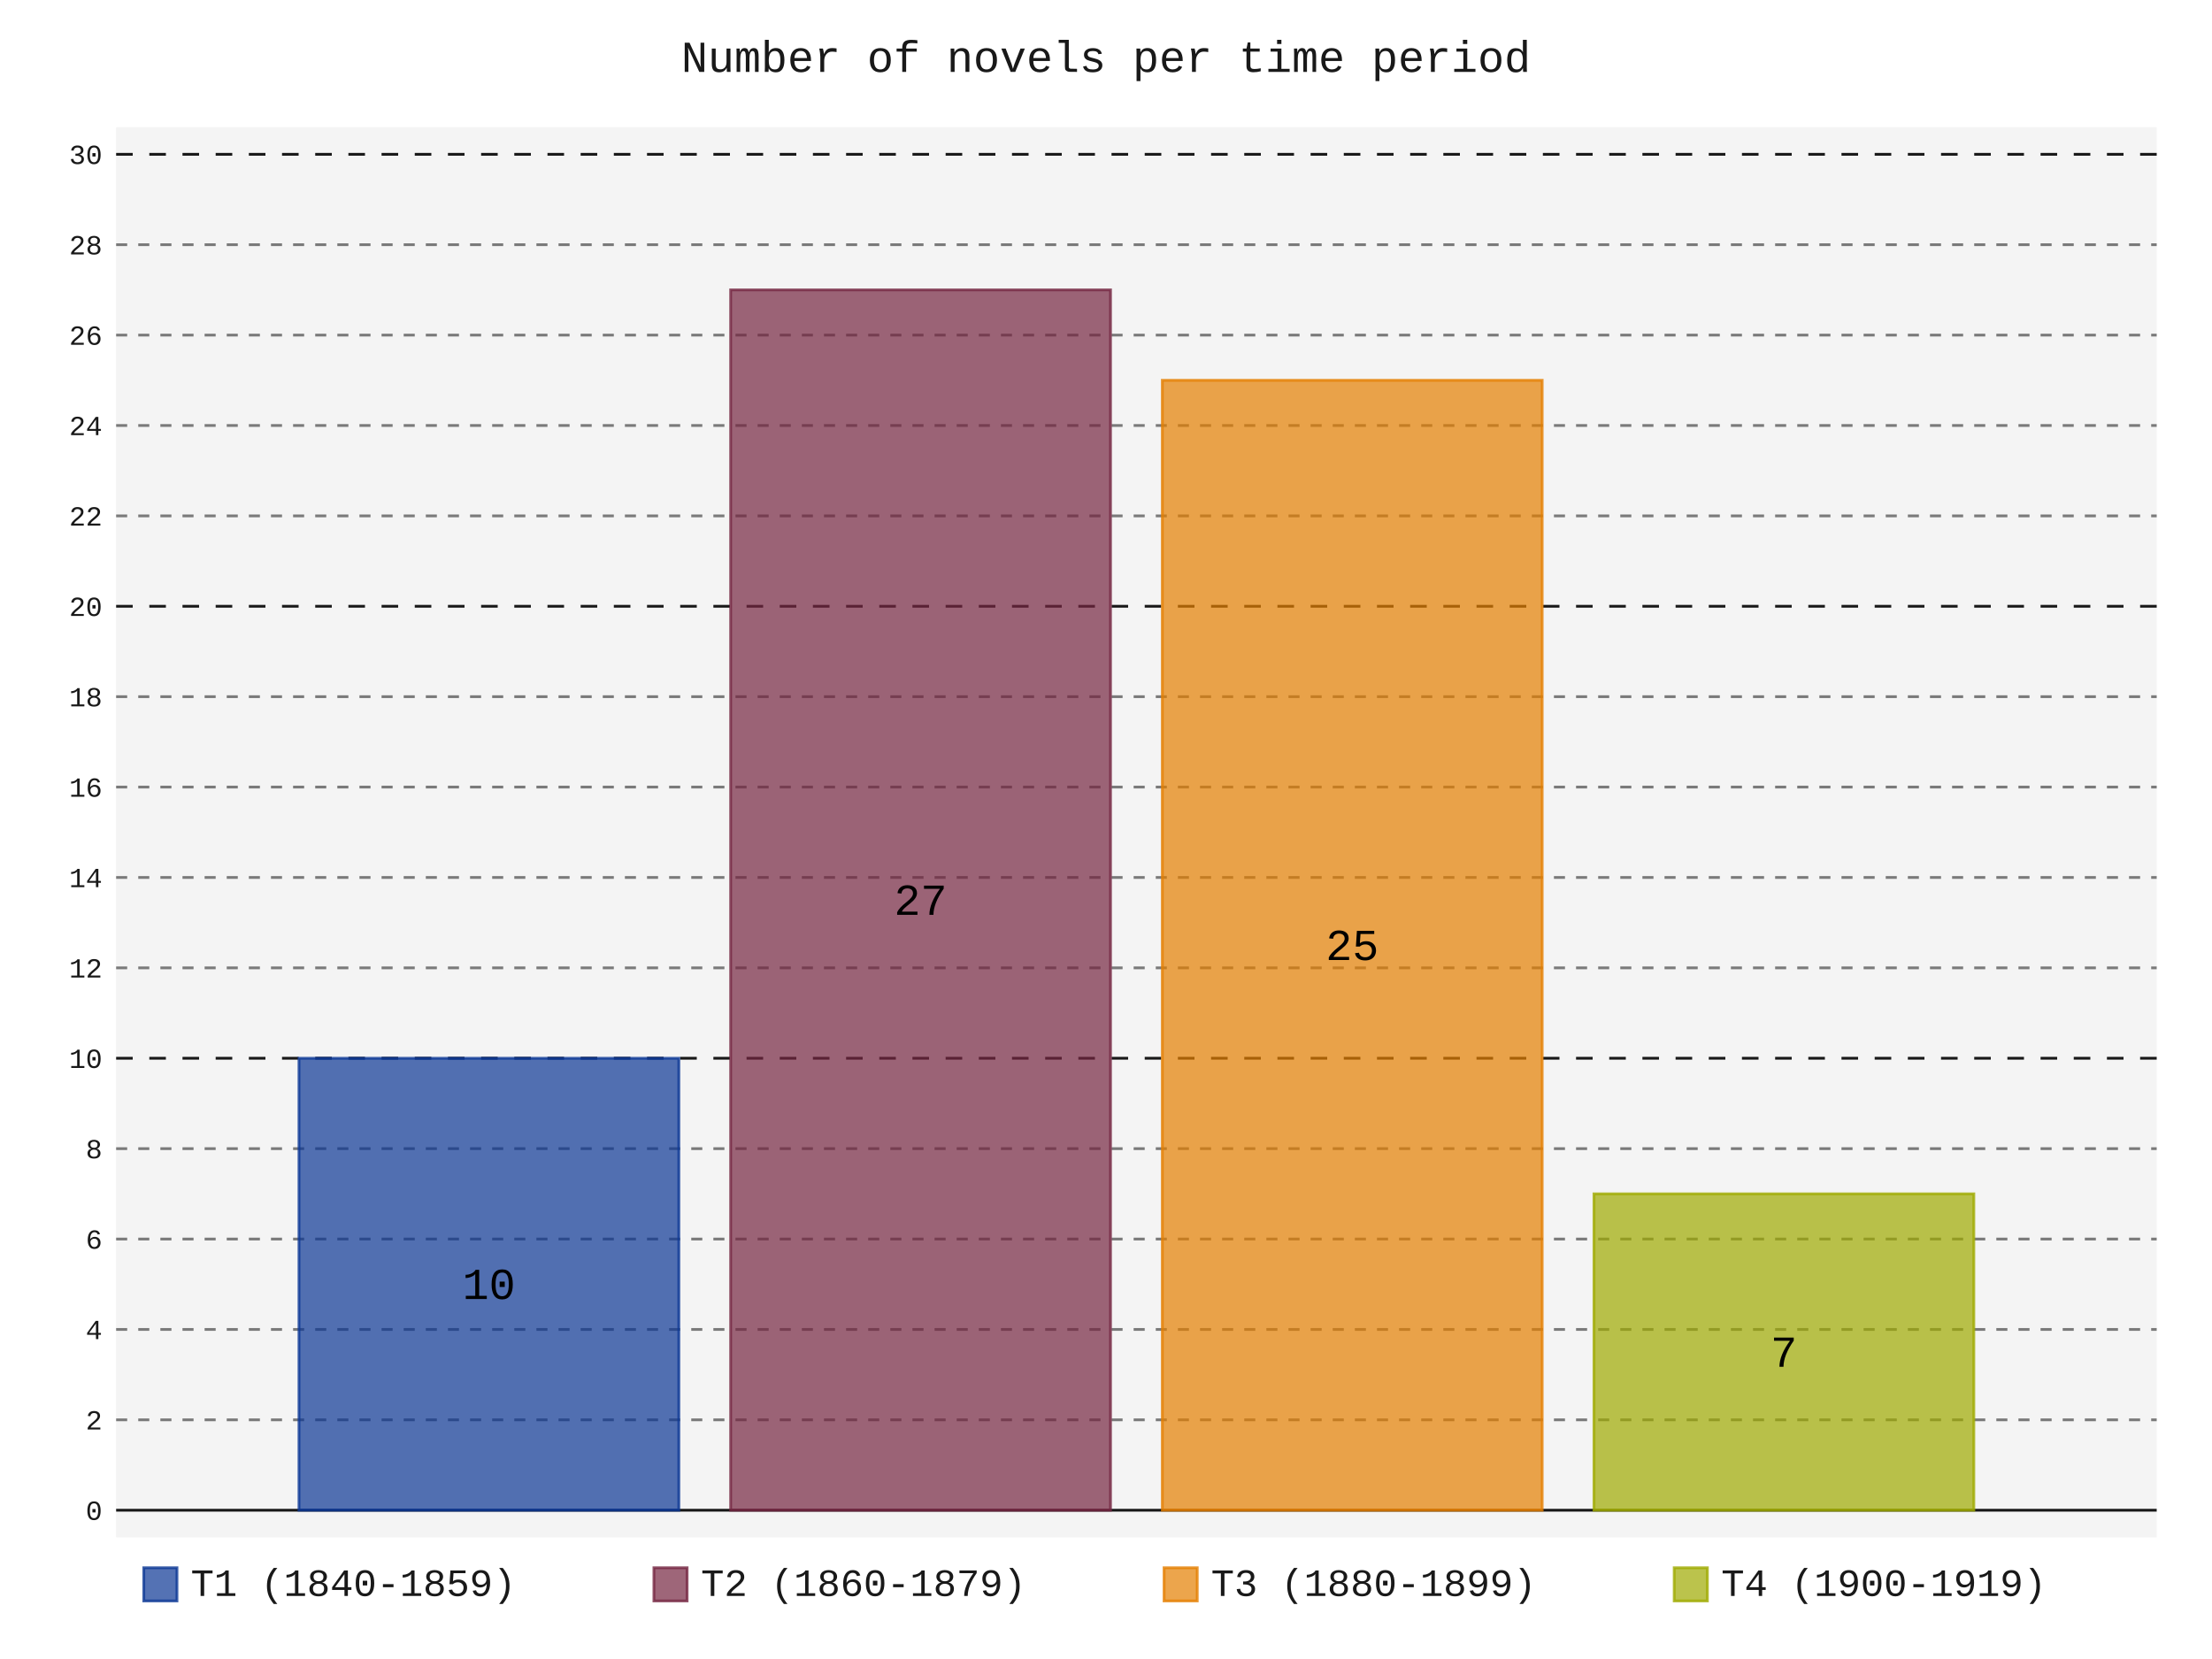
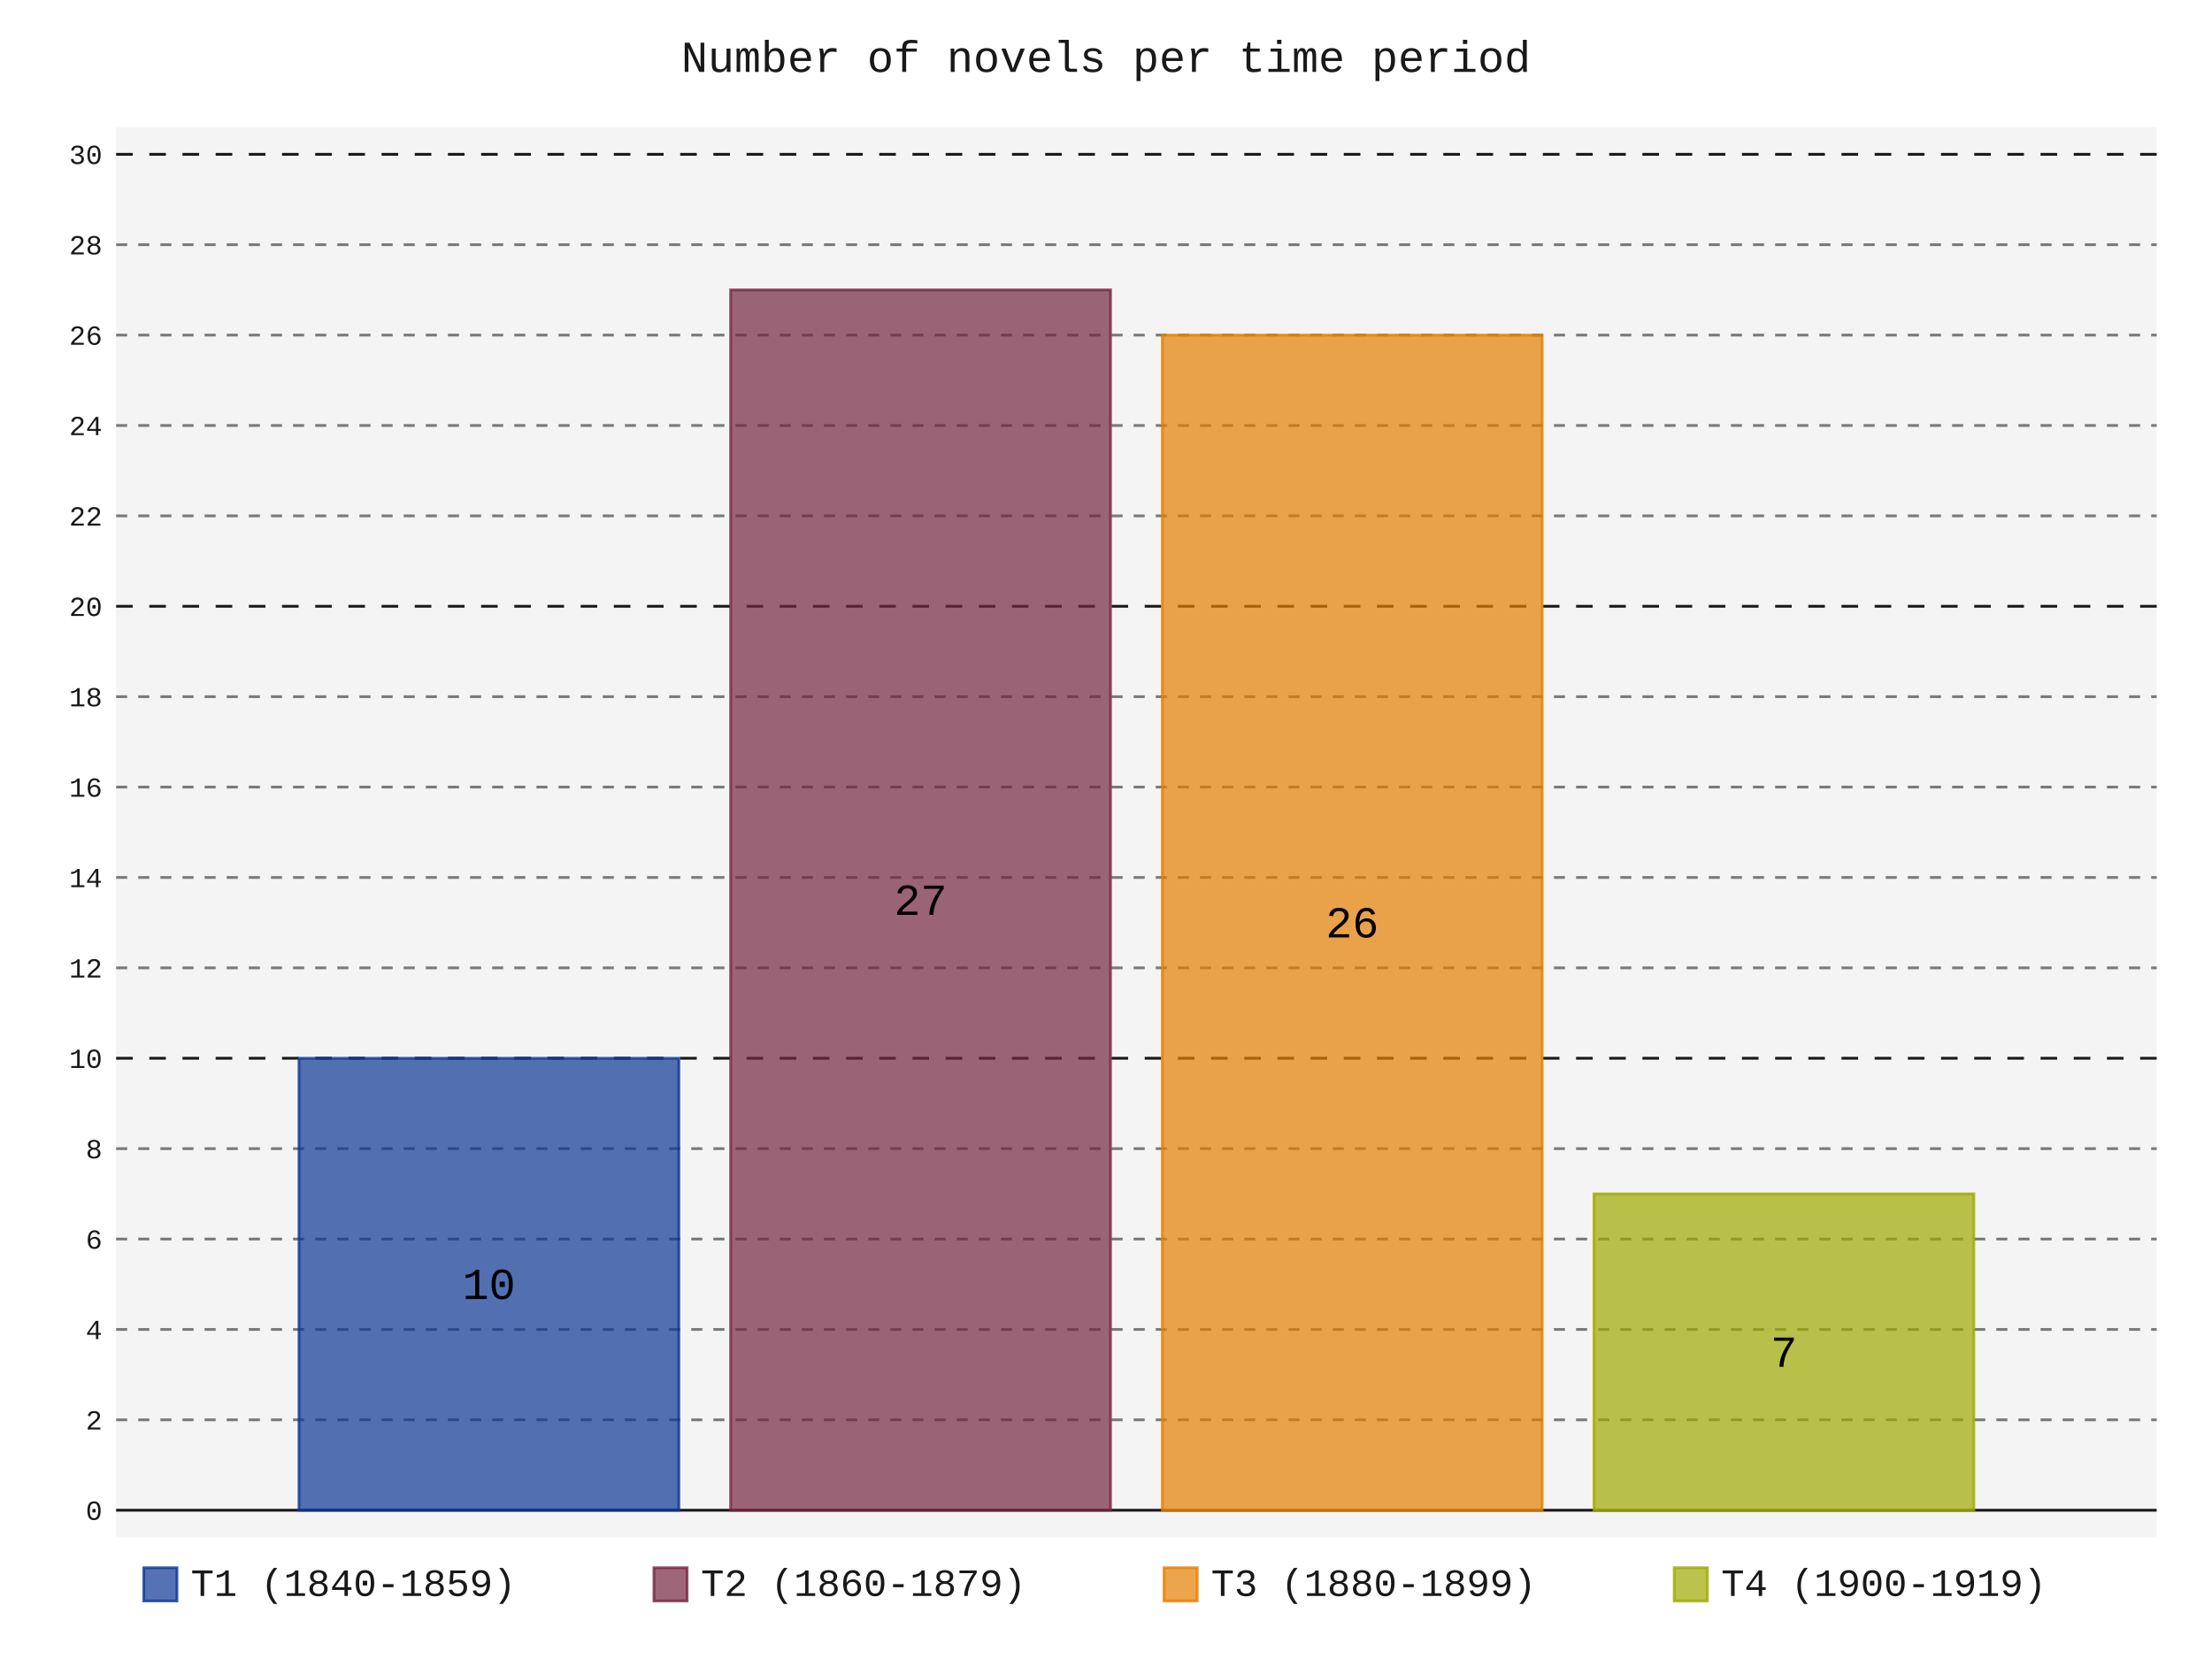
- <svg xmlns="http://www.w3.org/2000/svg" id="chart-2e40b71c-8643-4380-a11b-1779f7c26195" class="pygal-chart" viewBox="0 0 800 600">
+ <svg xmlns="http://www.w3.org/2000/svg" id="chart-ca722f3e-222e-4333-9f99-0aad4e2780ae" class="pygal-chart" viewBox="0 0 800 600">
  <defs>
-     <style type="text/css">#chart-2e40b71c-8643-4380-a11b-1779f7c26195{-webkit-user-select:none;-webkit-font-smoothing:antialiased;font-family:Consolas,"Liberation Mono",Menlo,Courier,monospace}#chart-2e40b71c-8643-4380-a11b-1779f7c26195 .title{font-family:Consolas,"Liberation Mono",Menlo,Courier,monospace;font-size:16px}#chart-2e40b71c-8643-4380-a11b-1779f7c26195 .legends .legend text{font-family:Consolas,"Liberation Mono",Menlo,Courier,monospace;font-size:14px}#chart-2e40b71c-8643-4380-a11b-1779f7c26195 .axis text{font-family:Consolas,"Liberation Mono",Menlo,Courier,monospace;font-size:10px}#chart-2e40b71c-8643-4380-a11b-1779f7c26195 .axis text.major{font-family:Consolas,"Liberation Mono",Menlo,Courier,monospace;font-size:10px}#chart-2e40b71c-8643-4380-a11b-1779f7c26195 .text-overlay text.value{font-family:Consolas,"Liberation Mono",Menlo,Courier,monospace;font-size:16px}#chart-2e40b71c-8643-4380-a11b-1779f7c26195 .text-overlay text.label{font-family:Consolas,"Liberation Mono",Menlo,Courier,monospace;font-size:10px}#chart-2e40b71c-8643-4380-a11b-1779f7c26195 .tooltip{font-family:Consolas,"Liberation Mono",Menlo,Courier,monospace;font-size:14px}#chart-2e40b71c-8643-4380-a11b-1779f7c26195 text.no_data{font-family:Consolas,"Liberation Mono",Menlo,Courier,monospace;font-size:64px}
- #chart-2e40b71c-8643-4380-a11b-1779f7c26195{background-color:transparent}#chart-2e40b71c-8643-4380-a11b-1779f7c26195 path,#chart-2e40b71c-8643-4380-a11b-1779f7c26195 line,#chart-2e40b71c-8643-4380-a11b-1779f7c26195 rect,#chart-2e40b71c-8643-4380-a11b-1779f7c26195 circle{-webkit-transition:150ms;-moz-transition:150ms;transition:150ms}#chart-2e40b71c-8643-4380-a11b-1779f7c26195 .graph &gt; .background{fill:transparent}#chart-2e40b71c-8643-4380-a11b-1779f7c26195 .plot &gt; .background{fill:rgba(240,240,240,0.7)}#chart-2e40b71c-8643-4380-a11b-1779f7c26195 .graph{fill:rgba(0,0,0,0.9)}#chart-2e40b71c-8643-4380-a11b-1779f7c26195 text.no_data{fill:rgba(0,0,0,0.9)}#chart-2e40b71c-8643-4380-a11b-1779f7c26195 .title{fill:rgba(0,0,0,0.9)}#chart-2e40b71c-8643-4380-a11b-1779f7c26195 .legends .legend text{fill:rgba(0,0,0,0.9)}#chart-2e40b71c-8643-4380-a11b-1779f7c26195 .legends .legend:hover text{fill:rgba(0,0,0,0.9)}#chart-2e40b71c-8643-4380-a11b-1779f7c26195 .axis .line{stroke:rgba(0,0,0,0.9)}#chart-2e40b71c-8643-4380-a11b-1779f7c26195 .axis .guide.line{stroke:rgba(0,0,0,0.5)}#chart-2e40b71c-8643-4380-a11b-1779f7c26195 .axis .major.line{stroke:rgba(0,0,0,0.9)}#chart-2e40b71c-8643-4380-a11b-1779f7c26195 .axis text.major{fill:rgba(0,0,0,0.9)}#chart-2e40b71c-8643-4380-a11b-1779f7c26195 .axis.y .guides:hover .guide.line,#chart-2e40b71c-8643-4380-a11b-1779f7c26195 .line-graph .axis.x .guides:hover .guide.line,#chart-2e40b71c-8643-4380-a11b-1779f7c26195 .stackedline-graph .axis.x .guides:hover .guide.line,#chart-2e40b71c-8643-4380-a11b-1779f7c26195 .xy-graph .axis.x .guides:hover .guide.line{stroke:rgba(0,0,0,0.9)}#chart-2e40b71c-8643-4380-a11b-1779f7c26195 .axis .guides:hover text{fill:rgba(0,0,0,0.9)}#chart-2e40b71c-8643-4380-a11b-1779f7c26195 .reactive{fill-opacity:.7;stroke-opacity:.8}#chart-2e40b71c-8643-4380-a11b-1779f7c26195 .ci{stroke:rgba(0,0,0,0.9)}#chart-2e40b71c-8643-4380-a11b-1779f7c26195 .reactive.active,#chart-2e40b71c-8643-4380-a11b-1779f7c26195 .active .reactive{fill-opacity:.8;stroke-opacity:.9;stroke-width:4}#chart-2e40b71c-8643-4380-a11b-1779f7c26195 .ci .reactive.active{stroke-width:1.5}#chart-2e40b71c-8643-4380-a11b-1779f7c26195 .series text{fill:rgba(0,0,0,0.9)}#chart-2e40b71c-8643-4380-a11b-1779f7c26195 .tooltip rect{fill:rgba(240,240,240,0.7);stroke:rgba(0,0,0,0.9);-webkit-transition:opacity 150ms;-moz-transition:opacity 150ms;transition:opacity 150ms}#chart-2e40b71c-8643-4380-a11b-1779f7c26195 .tooltip .label{fill:rgba(0,0,0,0.9)}#chart-2e40b71c-8643-4380-a11b-1779f7c26195 .tooltip .label{fill:rgba(0,0,0,0.9)}#chart-2e40b71c-8643-4380-a11b-1779f7c26195 .tooltip .legend{font-size:.8em;fill:rgba(0,0,0,0.5)}#chart-2e40b71c-8643-4380-a11b-1779f7c26195 .tooltip .x_label{font-size:.6em;fill:rgba(0,0,0,0.9)}#chart-2e40b71c-8643-4380-a11b-1779f7c26195 .tooltip .xlink{font-size:.5em;text-decoration:underline}#chart-2e40b71c-8643-4380-a11b-1779f7c26195 .tooltip .value{font-size:1.5em}#chart-2e40b71c-8643-4380-a11b-1779f7c26195 .bound{font-size:.5em}#chart-2e40b71c-8643-4380-a11b-1779f7c26195 .max-value{font-size:.75em;fill:rgba(0,0,0,0.5)}#chart-2e40b71c-8643-4380-a11b-1779f7c26195 .map-element{fill:rgba(240,240,240,0.7);stroke:rgba(0,0,0,0.5) !important}#chart-2e40b71c-8643-4380-a11b-1779f7c26195 .map-element .reactive{fill-opacity:inherit;stroke-opacity:inherit}#chart-2e40b71c-8643-4380-a11b-1779f7c26195 .color-0,#chart-2e40b71c-8643-4380-a11b-1779f7c26195 .color-0 a:visited{stroke:rgb(12,55,149);fill:rgb(12,55,149)}#chart-2e40b71c-8643-4380-a11b-1779f7c26195 .color-1,#chart-2e40b71c-8643-4380-a11b-1779f7c26195 .color-1 a:visited{stroke:rgb(117,38,65);fill:rgb(117,38,65)}#chart-2e40b71c-8643-4380-a11b-1779f7c26195 .color-2,#chart-2e40b71c-8643-4380-a11b-1779f7c26195 .color-2 a:visited{stroke:rgb(228,127,0);fill:rgb(228,127,0)}#chart-2e40b71c-8643-4380-a11b-1779f7c26195 .color-3,#chart-2e40b71c-8643-4380-a11b-1779f7c26195 .color-3 a:visited{stroke:rgb(159,170,0);fill:rgb(159,170,0)}#chart-2e40b71c-8643-4380-a11b-1779f7c26195 .text-overlay .color-0 text{fill:black}#chart-2e40b71c-8643-4380-a11b-1779f7c26195 .text-overlay .color-1 text{fill:black}#chart-2e40b71c-8643-4380-a11b-1779f7c26195 .text-overlay .color-2 text{fill:black}#chart-2e40b71c-8643-4380-a11b-1779f7c26195 .text-overlay .color-3 text{fill:black}
- #chart-2e40b71c-8643-4380-a11b-1779f7c26195 text.no_data{text-anchor:middle}#chart-2e40b71c-8643-4380-a11b-1779f7c26195 .guide.line{fill:none}#chart-2e40b71c-8643-4380-a11b-1779f7c26195 .centered{text-anchor:middle}#chart-2e40b71c-8643-4380-a11b-1779f7c26195 .title{text-anchor:middle}#chart-2e40b71c-8643-4380-a11b-1779f7c26195 .legends .legend text{fill-opacity:1}#chart-2e40b71c-8643-4380-a11b-1779f7c26195 .axis.x text{text-anchor:middle}#chart-2e40b71c-8643-4380-a11b-1779f7c26195 .axis.x:not(.web) text[transform]{text-anchor:start}#chart-2e40b71c-8643-4380-a11b-1779f7c26195 .axis.x:not(.web) text[transform].backwards{text-anchor:end}#chart-2e40b71c-8643-4380-a11b-1779f7c26195 .axis.y text{text-anchor:end}#chart-2e40b71c-8643-4380-a11b-1779f7c26195 .axis.y text[transform].backwards{text-anchor:start}#chart-2e40b71c-8643-4380-a11b-1779f7c26195 .axis.y2 text{text-anchor:start}#chart-2e40b71c-8643-4380-a11b-1779f7c26195 .axis.y2 text[transform].backwards{text-anchor:end}#chart-2e40b71c-8643-4380-a11b-1779f7c26195 .axis .guide.line{stroke-dasharray:4,4}#chart-2e40b71c-8643-4380-a11b-1779f7c26195 .axis .major.guide.line{stroke-dasharray:6,6}#chart-2e40b71c-8643-4380-a11b-1779f7c26195 .horizontal .axis.y .guide.line,#chart-2e40b71c-8643-4380-a11b-1779f7c26195 .horizontal .axis.y2 .guide.line,#chart-2e40b71c-8643-4380-a11b-1779f7c26195 .vertical .axis.x .guide.line{opacity:0}#chart-2e40b71c-8643-4380-a11b-1779f7c26195 .horizontal .axis.always_show .guide.line,#chart-2e40b71c-8643-4380-a11b-1779f7c26195 .vertical .axis.always_show .guide.line{opacity:1 !important}#chart-2e40b71c-8643-4380-a11b-1779f7c26195 .axis.y .guides:hover .guide.line,#chart-2e40b71c-8643-4380-a11b-1779f7c26195 .axis.y2 .guides:hover .guide.line,#chart-2e40b71c-8643-4380-a11b-1779f7c26195 .axis.x .guides:hover .guide.line{opacity:1}#chart-2e40b71c-8643-4380-a11b-1779f7c26195 .axis .guides:hover text{opacity:1}#chart-2e40b71c-8643-4380-a11b-1779f7c26195 .nofill{fill:none}#chart-2e40b71c-8643-4380-a11b-1779f7c26195 .subtle-fill{fill-opacity:.2}#chart-2e40b71c-8643-4380-a11b-1779f7c26195 .dot{stroke-width:1px;fill-opacity:1}#chart-2e40b71c-8643-4380-a11b-1779f7c26195 .dot.active{stroke-width:5px}#chart-2e40b71c-8643-4380-a11b-1779f7c26195 .dot.negative{fill:transparent}#chart-2e40b71c-8643-4380-a11b-1779f7c26195 text,#chart-2e40b71c-8643-4380-a11b-1779f7c26195 tspan{stroke:none !important}#chart-2e40b71c-8643-4380-a11b-1779f7c26195 .series text.active{opacity:1}#chart-2e40b71c-8643-4380-a11b-1779f7c26195 .tooltip rect{fill-opacity:.95;stroke-width:.5}#chart-2e40b71c-8643-4380-a11b-1779f7c26195 .tooltip text{fill-opacity:1}#chart-2e40b71c-8643-4380-a11b-1779f7c26195 .showable{visibility:hidden}#chart-2e40b71c-8643-4380-a11b-1779f7c26195 .showable.shown{visibility:visible}#chart-2e40b71c-8643-4380-a11b-1779f7c26195 .gauge-background{fill:rgba(229,229,229,1);stroke:none}#chart-2e40b71c-8643-4380-a11b-1779f7c26195 .bg-lines{stroke:transparent;stroke-width:2px}</style>
+     <style type="text/css">#chart-ca722f3e-222e-4333-9f99-0aad4e2780ae{-webkit-user-select:none;-webkit-font-smoothing:antialiased;font-family:Consolas,"Liberation Mono",Menlo,Courier,monospace}#chart-ca722f3e-222e-4333-9f99-0aad4e2780ae .title{font-family:Consolas,"Liberation Mono",Menlo,Courier,monospace;font-size:16px}#chart-ca722f3e-222e-4333-9f99-0aad4e2780ae .legends .legend text{font-family:Consolas,"Liberation Mono",Menlo,Courier,monospace;font-size:14px}#chart-ca722f3e-222e-4333-9f99-0aad4e2780ae .axis text{font-family:Consolas,"Liberation Mono",Menlo,Courier,monospace;font-size:10px}#chart-ca722f3e-222e-4333-9f99-0aad4e2780ae .axis text.major{font-family:Consolas,"Liberation Mono",Menlo,Courier,monospace;font-size:10px}#chart-ca722f3e-222e-4333-9f99-0aad4e2780ae .text-overlay text.value{font-family:Consolas,"Liberation Mono",Menlo,Courier,monospace;font-size:16px}#chart-ca722f3e-222e-4333-9f99-0aad4e2780ae .text-overlay text.label{font-family:Consolas,"Liberation Mono",Menlo,Courier,monospace;font-size:10px}#chart-ca722f3e-222e-4333-9f99-0aad4e2780ae .tooltip{font-family:Consolas,"Liberation Mono",Menlo,Courier,monospace;font-size:14px}#chart-ca722f3e-222e-4333-9f99-0aad4e2780ae text.no_data{font-family:Consolas,"Liberation Mono",Menlo,Courier,monospace;font-size:64px}
+ #chart-ca722f3e-222e-4333-9f99-0aad4e2780ae{background-color:transparent}#chart-ca722f3e-222e-4333-9f99-0aad4e2780ae path,#chart-ca722f3e-222e-4333-9f99-0aad4e2780ae line,#chart-ca722f3e-222e-4333-9f99-0aad4e2780ae rect,#chart-ca722f3e-222e-4333-9f99-0aad4e2780ae circle{-webkit-transition:150ms;-moz-transition:150ms;transition:150ms}#chart-ca722f3e-222e-4333-9f99-0aad4e2780ae .graph &gt; .background{fill:transparent}#chart-ca722f3e-222e-4333-9f99-0aad4e2780ae .plot &gt; .background{fill:rgba(240,240,240,0.7)}#chart-ca722f3e-222e-4333-9f99-0aad4e2780ae .graph{fill:rgba(0,0,0,0.9)}#chart-ca722f3e-222e-4333-9f99-0aad4e2780ae text.no_data{fill:rgba(0,0,0,0.9)}#chart-ca722f3e-222e-4333-9f99-0aad4e2780ae .title{fill:rgba(0,0,0,0.9)}#chart-ca722f3e-222e-4333-9f99-0aad4e2780ae .legends .legend text{fill:rgba(0,0,0,0.9)}#chart-ca722f3e-222e-4333-9f99-0aad4e2780ae .legends .legend:hover text{fill:rgba(0,0,0,0.9)}#chart-ca722f3e-222e-4333-9f99-0aad4e2780ae .axis .line{stroke:rgba(0,0,0,0.9)}#chart-ca722f3e-222e-4333-9f99-0aad4e2780ae .axis .guide.line{stroke:rgba(0,0,0,0.5)}#chart-ca722f3e-222e-4333-9f99-0aad4e2780ae .axis .major.line{stroke:rgba(0,0,0,0.9)}#chart-ca722f3e-222e-4333-9f99-0aad4e2780ae .axis text.major{fill:rgba(0,0,0,0.9)}#chart-ca722f3e-222e-4333-9f99-0aad4e2780ae .axis.y .guides:hover .guide.line,#chart-ca722f3e-222e-4333-9f99-0aad4e2780ae .line-graph .axis.x .guides:hover .guide.line,#chart-ca722f3e-222e-4333-9f99-0aad4e2780ae .stackedline-graph .axis.x .guides:hover .guide.line,#chart-ca722f3e-222e-4333-9f99-0aad4e2780ae .xy-graph .axis.x .guides:hover .guide.line{stroke:rgba(0,0,0,0.9)}#chart-ca722f3e-222e-4333-9f99-0aad4e2780ae .axis .guides:hover text{fill:rgba(0,0,0,0.9)}#chart-ca722f3e-222e-4333-9f99-0aad4e2780ae .reactive{fill-opacity:.7;stroke-opacity:.8}#chart-ca722f3e-222e-4333-9f99-0aad4e2780ae .ci{stroke:rgba(0,0,0,0.9)}#chart-ca722f3e-222e-4333-9f99-0aad4e2780ae .reactive.active,#chart-ca722f3e-222e-4333-9f99-0aad4e2780ae .active .reactive{fill-opacity:.8;stroke-opacity:.9;stroke-width:4}#chart-ca722f3e-222e-4333-9f99-0aad4e2780ae .ci .reactive.active{stroke-width:1.5}#chart-ca722f3e-222e-4333-9f99-0aad4e2780ae .series text{fill:rgba(0,0,0,0.9)}#chart-ca722f3e-222e-4333-9f99-0aad4e2780ae .tooltip rect{fill:rgba(240,240,240,0.7);stroke:rgba(0,0,0,0.9);-webkit-transition:opacity 150ms;-moz-transition:opacity 150ms;transition:opacity 150ms}#chart-ca722f3e-222e-4333-9f99-0aad4e2780ae .tooltip .label{fill:rgba(0,0,0,0.9)}#chart-ca722f3e-222e-4333-9f99-0aad4e2780ae .tooltip .label{fill:rgba(0,0,0,0.9)}#chart-ca722f3e-222e-4333-9f99-0aad4e2780ae .tooltip .legend{font-size:.8em;fill:rgba(0,0,0,0.5)}#chart-ca722f3e-222e-4333-9f99-0aad4e2780ae .tooltip .x_label{font-size:.6em;fill:rgba(0,0,0,0.9)}#chart-ca722f3e-222e-4333-9f99-0aad4e2780ae .tooltip .xlink{font-size:.5em;text-decoration:underline}#chart-ca722f3e-222e-4333-9f99-0aad4e2780ae .tooltip .value{font-size:1.5em}#chart-ca722f3e-222e-4333-9f99-0aad4e2780ae .bound{font-size:.5em}#chart-ca722f3e-222e-4333-9f99-0aad4e2780ae .max-value{font-size:.75em;fill:rgba(0,0,0,0.5)}#chart-ca722f3e-222e-4333-9f99-0aad4e2780ae .map-element{fill:rgba(240,240,240,0.7);stroke:rgba(0,0,0,0.5) !important}#chart-ca722f3e-222e-4333-9f99-0aad4e2780ae .map-element .reactive{fill-opacity:inherit;stroke-opacity:inherit}#chart-ca722f3e-222e-4333-9f99-0aad4e2780ae .color-0,#chart-ca722f3e-222e-4333-9f99-0aad4e2780ae .color-0 a:visited{stroke:rgb(12,55,149);fill:rgb(12,55,149)}#chart-ca722f3e-222e-4333-9f99-0aad4e2780ae .color-1,#chart-ca722f3e-222e-4333-9f99-0aad4e2780ae .color-1 a:visited{stroke:rgb(117,38,65);fill:rgb(117,38,65)}#chart-ca722f3e-222e-4333-9f99-0aad4e2780ae .color-2,#chart-ca722f3e-222e-4333-9f99-0aad4e2780ae .color-2 a:visited{stroke:rgb(228,127,0);fill:rgb(228,127,0)}#chart-ca722f3e-222e-4333-9f99-0aad4e2780ae .color-3,#chart-ca722f3e-222e-4333-9f99-0aad4e2780ae .color-3 a:visited{stroke:rgb(159,170,0);fill:rgb(159,170,0)}#chart-ca722f3e-222e-4333-9f99-0aad4e2780ae .text-overlay .color-0 text{fill:black}#chart-ca722f3e-222e-4333-9f99-0aad4e2780ae .text-overlay .color-1 text{fill:black}#chart-ca722f3e-222e-4333-9f99-0aad4e2780ae .text-overlay .color-2 text{fill:black}#chart-ca722f3e-222e-4333-9f99-0aad4e2780ae .text-overlay .color-3 text{fill:black}
+ #chart-ca722f3e-222e-4333-9f99-0aad4e2780ae text.no_data{text-anchor:middle}#chart-ca722f3e-222e-4333-9f99-0aad4e2780ae .guide.line{fill:none}#chart-ca722f3e-222e-4333-9f99-0aad4e2780ae .centered{text-anchor:middle}#chart-ca722f3e-222e-4333-9f99-0aad4e2780ae .title{text-anchor:middle}#chart-ca722f3e-222e-4333-9f99-0aad4e2780ae .legends .legend text{fill-opacity:1}#chart-ca722f3e-222e-4333-9f99-0aad4e2780ae .axis.x text{text-anchor:middle}#chart-ca722f3e-222e-4333-9f99-0aad4e2780ae .axis.x:not(.web) text[transform]{text-anchor:start}#chart-ca722f3e-222e-4333-9f99-0aad4e2780ae .axis.x:not(.web) text[transform].backwards{text-anchor:end}#chart-ca722f3e-222e-4333-9f99-0aad4e2780ae .axis.y text{text-anchor:end}#chart-ca722f3e-222e-4333-9f99-0aad4e2780ae .axis.y text[transform].backwards{text-anchor:start}#chart-ca722f3e-222e-4333-9f99-0aad4e2780ae .axis.y2 text{text-anchor:start}#chart-ca722f3e-222e-4333-9f99-0aad4e2780ae .axis.y2 text[transform].backwards{text-anchor:end}#chart-ca722f3e-222e-4333-9f99-0aad4e2780ae .axis .guide.line{stroke-dasharray:4,4}#chart-ca722f3e-222e-4333-9f99-0aad4e2780ae .axis .major.guide.line{stroke-dasharray:6,6}#chart-ca722f3e-222e-4333-9f99-0aad4e2780ae .horizontal .axis.y .guide.line,#chart-ca722f3e-222e-4333-9f99-0aad4e2780ae .horizontal .axis.y2 .guide.line,#chart-ca722f3e-222e-4333-9f99-0aad4e2780ae .vertical .axis.x .guide.line{opacity:0}#chart-ca722f3e-222e-4333-9f99-0aad4e2780ae .horizontal .axis.always_show .guide.line,#chart-ca722f3e-222e-4333-9f99-0aad4e2780ae .vertical .axis.always_show .guide.line{opacity:1 !important}#chart-ca722f3e-222e-4333-9f99-0aad4e2780ae .axis.y .guides:hover .guide.line,#chart-ca722f3e-222e-4333-9f99-0aad4e2780ae .axis.y2 .guides:hover .guide.line,#chart-ca722f3e-222e-4333-9f99-0aad4e2780ae .axis.x .guides:hover .guide.line{opacity:1}#chart-ca722f3e-222e-4333-9f99-0aad4e2780ae .axis .guides:hover text{opacity:1}#chart-ca722f3e-222e-4333-9f99-0aad4e2780ae .nofill{fill:none}#chart-ca722f3e-222e-4333-9f99-0aad4e2780ae .subtle-fill{fill-opacity:.2}#chart-ca722f3e-222e-4333-9f99-0aad4e2780ae .dot{stroke-width:1px;fill-opacity:1}#chart-ca722f3e-222e-4333-9f99-0aad4e2780ae .dot.active{stroke-width:5px}#chart-ca722f3e-222e-4333-9f99-0aad4e2780ae .dot.negative{fill:transparent}#chart-ca722f3e-222e-4333-9f99-0aad4e2780ae text,#chart-ca722f3e-222e-4333-9f99-0aad4e2780ae tspan{stroke:none !important}#chart-ca722f3e-222e-4333-9f99-0aad4e2780ae .series text.active{opacity:1}#chart-ca722f3e-222e-4333-9f99-0aad4e2780ae .tooltip rect{fill-opacity:.95;stroke-width:.5}#chart-ca722f3e-222e-4333-9f99-0aad4e2780ae .tooltip text{fill-opacity:1}#chart-ca722f3e-222e-4333-9f99-0aad4e2780ae .showable{visibility:hidden}#chart-ca722f3e-222e-4333-9f99-0aad4e2780ae .showable.shown{visibility:visible}#chart-ca722f3e-222e-4333-9f99-0aad4e2780ae .gauge-background{fill:rgba(229,229,229,1);stroke:none}#chart-ca722f3e-222e-4333-9f99-0aad4e2780ae .bg-lines{stroke:transparent;stroke-width:2px}</style>
  </defs>
  <g class="graph bar-graph vertical">
    <rect class="background" height="600" width="800" x="0" y="0" />
    <g class="plot" transform="translate(42, 46)">
      <rect class="background" height="510.0" width="738.0" x="0" y="0" />
      <g class="axis y always_show">
        <g class="guides">
          <path class="axis major line" d="M0 500.192 h738" />
          <text class="major" x="-5" y="503.692">0</text>
        </g>
        <g class="guides">
          <path class="guide line" d="M0 467.5 h738" />
          <text class="" x="-5" y="471.0">2</text>
        </g>
        <g class="guides">
          <path class="guide line" d="M0 434.808 h738" />
          <text class="" x="-5" y="438.308">4</text>
        </g>
        <g class="guides">
          <path class="guide line" d="M0 402.115 h738" />
          <text class="" x="-5" y="405.615">6</text>
        </g>
        <g class="guides">
          <path class="guide line" d="M0 369.423 h738" />
          <text class="" x="-5" y="372.923">8</text>
        </g>
        <g class="guides">
          <path class="major guide line" d="M0 336.731 h738" />
          <text class="major" x="-5" y="340.231">10</text>
        </g>
        <g class="guides">
          <path class="guide line" d="M0 304.038 h738" />
          <text class="" x="-5" y="307.538">12</text>
        </g>
        <g class="guides">
          <path class="guide line" d="M0 271.346 h738" />
          <text class="" x="-5" y="274.846">14</text>
        </g>
        <g class="guides">
          <path class="guide line" d="M0 238.654 h738" />
          <text class="" x="-5" y="242.154">16</text>
        </g>
        <g class="guides">
          <path class="guide line" d="M0 205.962 h738" />
          <text class="" x="-5" y="209.462">18</text>
        </g>
        <g class="guides">
          <path class="major guide line" d="M0 173.269 h738" />
          <text class="major" x="-5" y="176.769">20</text>
        </g>
        <g class="guides">
          <path class="guide line" d="M0 140.577 h738" />
          <text class="" x="-5" y="144.077">22</text>
        </g>
        <g class="guides">
          <path class="guide line" d="M0 107.885 h738" />
          <text class="" x="-5" y="111.385">24</text>
        </g>
        <g class="guides">
          <path class="guide line" d="M0 75.192 h738" />
          <text class="" x="-5" y="78.692">26</text>
        </g>
        <g class="guides">
          <path class="guide line" d="M0 42.5 h738" />
          <text class="" x="-5" y="46">28</text>
        </g>
        <g class="guides">
          <path class="major guide line" d="M0 9.808 h738" />
          <text class="major" x="-5" y="13.308">30</text>
        </g>
      </g>
      <g class="series serie-0 color-0">
        <g class="bars">
          <g class="bar">
            <rect class="rect reactive tooltip-trigger" height="163.462" rx="0" ry="0" width="137.382" x="66.136" y="336.731" />
          </g>
        </g>
      </g>
      <g class="series serie-1 color-1">
        <g class="bars">
          <g class="bar">
            <rect class="rect reactive tooltip-trigger" height="441.346" rx="0" ry="0" width="137.382" x="222.252" y="58.846" />
          </g>
        </g>
      </g>
      <g class="series serie-2 color-2">
        <g class="bars">
          <g class="bar">
-             <rect class="rect reactive tooltip-trigger" height="408.654" rx="0" ry="0" width="137.382" x="378.367" y="91.538" />
+             <rect class="rect reactive tooltip-trigger" height="425" rx="0" ry="0" width="137.382" x="378.367" y="75.192" />
          </g>
        </g>
      </g>
      <g class="series serie-3 color-3">
        <g class="bars">
          <g class="bar">
            <rect class="rect reactive tooltip-trigger" height="114.423" rx="0" ry="0" width="137.382" x="534.482" y="385.769" />
          </g>
        </g>
      </g>
    </g>
    <g class="titles">
      <text class="title plot_title" x="400.0" y="26">Number of novels per time period</text>
    </g>
    <g class="plot overlay" transform="translate(42, 46)">
      <g class="series serie-0 color-0" />
      <g class="series serie-1 color-1" />
      <g class="series serie-2 color-2" />
      <g class="series serie-3 color-3" />
    </g>
    <g class="plot text-overlay" transform="translate(42, 46)">
      <g class="series serie-0 color-0">
        <text class="value" text-anchor="middle" x="134.827" y="423.795">10</text>
      </g>
      <g class="series serie-1 color-1">
        <text class="value" text-anchor="middle" x="290.942" y="284.853">27</text>
      </g>
      <g class="series serie-2 color-2">
-         <text class="value" text-anchor="middle" x="447.058" y="301.199">25</text>
+         <text class="value" text-anchor="middle" x="447.058" y="293.026">26</text>
      </g>
      <g class="series serie-3 color-3">
        <text class="value" text-anchor="middle" x="603.173" y="448.314">7</text>
      </g>
    </g>
    <g class="plot tooltip-overlay" transform="translate(42, 46)">
      <g class="tooltip" style="opacity: 0" transform="translate(0 0)">
        <rect class="tooltip-box" height="0" rx="0" ry="0" width="0" />
        <g class="text" />
      </g>
    </g>
    <g class="legends" transform="translate(52, 566)">
      <g class="legend reactive activate-serie" id="activate-serie-0">
        <rect class="color-0 reactive" height="12" width="12" x="0.0" y="1.0" />
        <text x="17.0" y="11.2">T1 (1840-1859)</text>
      </g>
      <g class="legend reactive activate-serie" id="activate-serie-1">
        <rect class="color-1 reactive" height="12" width="12" x="184.5" y="1.0" />
        <text x="201.5" y="11.2">T2 (1860-1879)</text>
      </g>
      <g class="legend reactive activate-serie" id="activate-serie-2">
        <rect class="color-2 reactive" height="12" width="12" x="369.0" y="1.0" />
        <text x="386.0" y="11.2">T3 (1880-1899)</text>
      </g>
      <g class="legend reactive activate-serie" id="activate-serie-3">
        <rect class="color-3 reactive" height="12" width="12" x="553.5" y="1.0" />
        <text x="570.5" y="11.2">T4 (1900-1919)</text>
      </g>
    </g>
  </g>
</svg>
